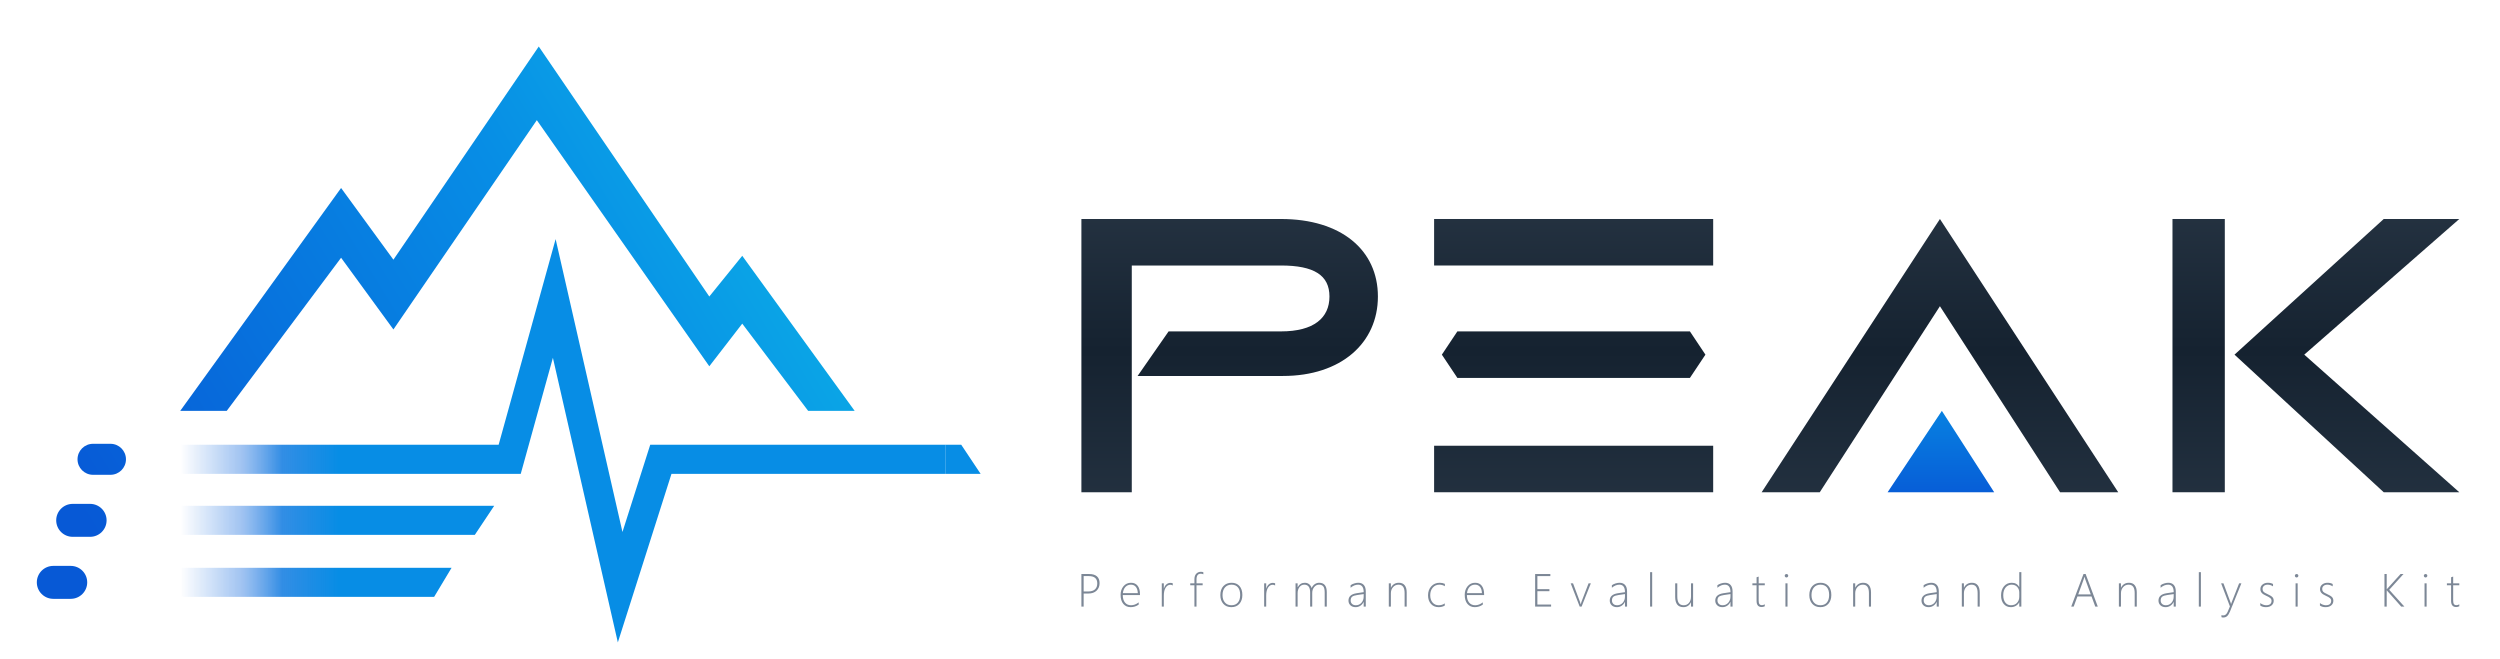
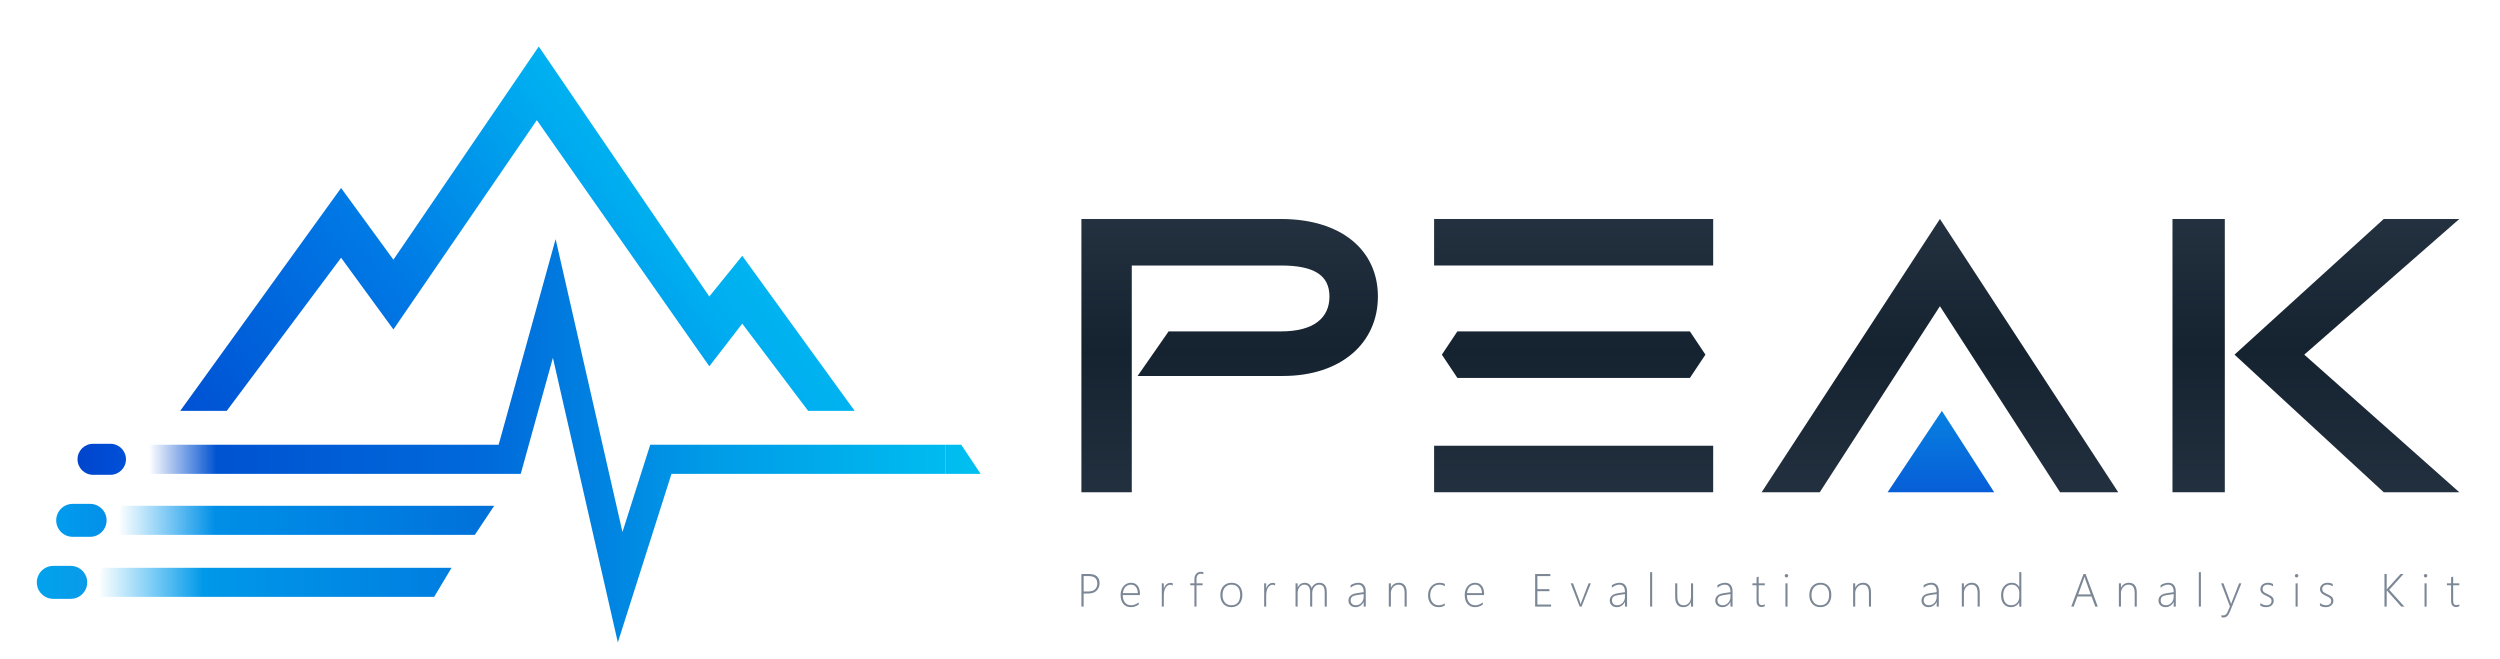
<svg xmlns="http://www.w3.org/2000/svg" width="1290" height="340" viewBox="0 0 1290 340" role="img" aria-labelledby="title desc" shape-rendering="geometricPrecision">
  <defs>
-     <linearGradient id="markGradient" x1="70" y1="310" x2="520" y2="35" gradientUnits="userSpaceOnUse">
-       <stop offset="0" stop-color="#0759D6" />
-       <stop offset="0.52" stop-color="#078DE5" />
-       <stop offset="1" stop-color="#10CDE9" />
+     <linearGradient id="markGradient" x1="93" y1="310" x2="441" y2="35" gradientUnits="userSpaceOnUse">
+       <stop offset="0" stop-color="#003FCB" />
+       <stop offset="0.43" stop-color="#0078E5" />
+       <stop offset="0.7" stop-color="#00AEF0" />
+       <stop offset="1" stop-color="#03C8F3" />
    </linearGradient>
-     <linearGradient id="trailGradient" x1="70" y1="0" x2="175" y2="0" gradientUnits="userSpaceOnUse">
-       <stop offset="0" stop-color="#4B8DE5" stop-opacity="0" />
-       <stop offset="0.22" stop-color="#4B8DE5" stop-opacity="0" />
-       <stop offset="0.52" stop-color="#4B8DE5" stop-opacity="0.52" />
-       <stop offset="0.72" stop-color="#167EE1" stop-opacity="0.88" />
-       <stop offset="1" stop-color="#078DE5" />
+     <linearGradient id="signalGradient" x1="68" y1="0" x2="506" y2="0" gradientUnits="userSpaceOnUse">
+       <stop offset="0" stop-color="#004ACE" stop-opacity="0" />
+       <stop offset="0.02" stop-color="#004ACE" stop-opacity="0" />
+       <stop offset="0.1" stop-color="#0053D1" />
+       <stop offset="0.42" stop-color="#006ADB" />
+       <stop offset="0.68" stop-color="#009BE7" />
+       <stop offset="1" stop-color="#00C0F0" />
+     </linearGradient>
+     <linearGradient id="midTrailGradient" x1="55" y1="0" x2="255" y2="0" gradientUnits="userSpaceOnUse">
+       <stop offset="0" stop-color="#009CEE" stop-opacity="0" />
+       <stop offset="0.03" stop-color="#009CEE" stop-opacity="0" />
+       <stop offset="0.28" stop-color="#008FE7" />
+       <stop offset="0.65" stop-color="#0080E2" />
+       <stop offset="1" stop-color="#0070D8" />
+     </linearGradient>
+     <linearGradient id="lowTrailGradient" x1="45" y1="0" x2="233" y2="0" gradientUnits="userSpaceOnUse">
+       <stop offset="0" stop-color="#00A2EF" stop-opacity="0" />
+       <stop offset="0.03" stop-color="#00A2EF" stop-opacity="0" />
+       <stop offset="0.32" stop-color="#0098E9" />
+       <stop offset="1" stop-color="#007EE1" />
+     </linearGradient>
+     <linearGradient id="dotTopGradient" x1="40" y1="0" x2="65" y2="0" gradientUnits="userSpaceOnUse">
+       <stop offset="0" stop-color="#0045CC" />
+       <stop offset="1" stop-color="#0050D8" />
+     </linearGradient>
+     <linearGradient id="dotMidGradient" x1="29" y1="0" x2="55" y2="0" gradientUnits="userSpaceOnUse">
+       <stop offset="0" stop-color="#009CEE" />
+       <stop offset="1" stop-color="#0490E8" />
+     </linearGradient>
+     <linearGradient id="dotLowGradient" x1="19" y1="0" x2="45" y2="0" gradientUnits="userSpaceOnUse">
+       <stop offset="0" stop-color="#01A2ED" />
+       <stop offset="1" stop-color="#099BEA" />
    </linearGradient>
    <linearGradient id="wordGradient" x1="0" y1="90" x2="0" y2="265" gradientUnits="userSpaceOnUse">
      <stop offset="0" stop-color="#283645" />
      <stop offset="0.52" stop-color="#152230" />
      <stop offset="1" stop-color="#243241" />
    </linearGradient>
    <linearGradient id="accentGradient" x1="0" y1="180" x2="0" y2="260" gradientUnits="userSpaceOnUse">
      <stop offset="0" stop-color="#079BE8" />
      <stop offset="1" stop-color="#0759D6" />
    </linearGradient>
  </defs>
  <path d="M93 212 176 97 203 134 278 24 366 153 383 132 441 212H417L383 167 366 189 277 62 203 170 176 133 117 212Z" fill="url(#markGradient)" />
-   <path d="M74 237H263L286 154 320 303 341 237H488" fill="none" stroke="url(#trailGradient)" stroke-width="15" stroke-linecap="butt" stroke-linejoin="miter" stroke-miterlimit="20" />
-   <path d="M488 229.5H496L506 244.5H488Z" fill="url(#trailGradient)" />
-   <path d="M63 261H255L245 276H63ZM53 293H233L224 308H53Z" fill="url(#trailGradient)" />
-   <g fill="url(#markGradient)">
-     <rect x="40" y="229" width="25" height="16" rx="8" />
-     <rect x="29" y="260" width="26" height="17" rx="8.5" />
-     <rect x="19" y="292" width="26" height="17" rx="8.5" />
-   </g>
+   <path d="M74 237H263L286 154 320 303 341 237H488" fill="none" stroke="url(#signalGradient)" stroke-width="15" stroke-linecap="butt" stroke-linejoin="miter" stroke-miterlimit="20" />
+   <path d="M488 229.5H496L506 244.5H488Z" fill="url(#signalGradient)" />
+   <path d="M63 261H255L245 276H53Z" fill="url(#midTrailGradient)" />
+   <path d="M53 293H233L224 308H43Z" fill="url(#lowTrailGradient)" />
+   <rect x="40" y="229" width="25" height="16" rx="8" fill="url(#dotTopGradient)" />
+   <rect x="29" y="260" width="26" height="17" rx="8.5" fill="url(#dotMidGradient)" />
+   <rect x="19" y="292" width="26" height="17" rx="8.5" fill="url(#dotLowGradient)" />
  <g fill="url(#wordGradient)">
    <path d="M558 113H661C692 113 711 129 711 153S692 194 662 194H587L603 171H661C678 171 686 164 686 153S678 137 661 137H584V254H558Z" />
    <rect x="740" y="113" width="144" height="24" />
    <path d="M752 171H872L880 183 872 195H752L744 183Z" />
    <rect x="740" y="230" width="144" height="24" />
    <path d="M909 254 1001 113 1093 254H1063L1001 158 939 254Z" />
    <rect x="1121" y="113" width="27" height="141" />
    <path d="M1153 183 1230 113H1269L1189 183 1269 254H1230Z" />
  </g>
  <path d="M974 254 1002 212 1029 254Z" fill="url(#accentGradient)" />
  <g aria-label="Performance Evaluation and Analysis Kit">
    <path d="M283 575V0H184V1434H530Q751 1434 868.0 1331.5Q985 1229 985 1032Q985 832 854.5 703.5Q724 575 489 575ZM283 1343V666H487Q681 666 782.0 758.5Q883 851 883 1020Q883 1343 512 1343Z" fill="#7C8796" transform="translate(555.8438 313) scale(0.01171875 -0.01171875)" />
    <path d="M186 508Q186 297 283.5 178.0Q381 59 551 59Q723 59 887 186V88Q728 -25 532 -25Q334 -25 212.0 117.0Q90 259 90 518Q90 742 217.5 895.5Q345 1049 549 1049Q740 1049 842.0 915.0Q944 781 944 549V508ZM848 592Q842 769 763.0 867.0Q684 965 545 965Q401 965 306.5 868.5Q212 772 190 592Z" fill="#7C8796" transform="translate(577.17 313) scale(0.01171875 -0.01171875)" />
    <path d="M647 928Q601 961 539 961Q418 961 336.0 836.0Q254 711 254 481V0H164V1024H254V797H258Q293 914 369.0 979.0Q445 1044 545 1044Q602 1044 647 1026Z" fill="#7C8796" transform="translate(597.5588 313) scale(0.01171875 -0.01171875)" />
    <path d="M612 1419Q575 1448 500 1448Q311 1448 311 1194V1024H582V940H311V0H219V940H35V1024H219V1202Q219 1364 300.5 1448.0Q382 1532 504 1532Q569 1532 612 1513Z" fill="#7C8796" transform="translate(613.7523 313) scale(0.01171875 -0.01171875)" />
    <path d="M575 -25Q351 -25 220.5 122.5Q90 270 90 506Q90 761 226.5 905.0Q363 1049 586 1049Q805 1049 932.0 906.0Q1059 763 1059 510Q1059 271 929.5 123.0Q800 -25 575 -25ZM582 965Q401 965 293.5 843.0Q186 721 186 504Q186 303 291.0 181.0Q396 59 578 59Q763 59 863.0 179.0Q963 299 963 512Q963 731 863.5 848.0Q764 965 582 965Z" fill="#7C8796" transform="translate(628.6449 313) scale(0.01171875 -0.01171875)" />
    <path d="M647 928Q601 961 539 961Q418 961 336.0 836.0Q254 711 254 481V0H164V1024H254V797H258Q293 914 369.0 979.0Q445 1044 545 1044Q602 1044 647 1026Z" fill="#7C8796" transform="translate(650.3814 313) scale(0.01171875 -0.01171875)" />
    <path d="M1448 0V616Q1448 809 1387.5 887.0Q1327 965 1196 965Q1075 965 987.0 861.0Q899 757 899 600V0H807V623Q807 965 547 965Q422 965 339.0 860.5Q256 756 256 590V0H164V1024H256V854H260Q367 1049 573 1049Q685 1049 764.5 984.5Q844 920 872 815Q920 926 1009.5 987.5Q1099 1049 1204 1049Q1540 1049 1540 633V0Z" fill="#7C8796" transform="translate(666.5748 313) scale(0.01171875 -0.01171875)" />
    <path d="M776 0V205H772Q723 100 629.5 37.5Q536 -25 422 -25Q276 -25 191.0 57.0Q106 139 106 264Q106 532 461 588L776 635Q776 965 528 965Q359 965 199 829V940Q256 985 353.5 1017.0Q451 1049 537 1049Q695 1049 781.5 951.0Q868 853 868 666V0ZM494 510Q333 487 268.0 435.5Q203 384 203 268Q203 177 263.5 118.0Q324 59 432 59Q580 59 678.0 168.5Q776 278 776 451V551Z" fill="#7C8796" transform="translate(694.5691 313) scale(0.01171875 -0.01171875)" />
    <path d="M860 0V596Q860 965 594 965Q446 965 351.0 856.5Q256 748 256 588V0H164V1024H256V838H260Q372 1049 610 1049Q776 1049 864.0 938.5Q952 828 952 623V0Z" fill="#7C8796" transform="translate(714.7 313) scale(0.01171875 -0.01171875)" />
    <path d="M827 45Q713 -25 555 -25Q346 -25 218.0 118.5Q90 262 90 494Q90 738 234.0 893.5Q378 1049 604 1049Q721 1049 831 1001V897Q721 965 590 965Q410 965 298.0 835.5Q186 706 186 500Q186 301 288.5 180.0Q391 59 559 59Q713 59 827 141Z" fill="#7C8796" transform="translate(735.8154 313) scale(0.01171875 -0.01171875)" />
    <path d="M186 508Q186 297 283.5 178.0Q381 59 551 59Q723 59 887 186V88Q728 -25 532 -25Q334 -25 212.0 117.0Q90 259 90 518Q90 742 217.5 895.5Q345 1049 549 1049Q740 1049 842.0 915.0Q944 781 944 549V508ZM848 592Q842 769 763.0 867.0Q684 965 545 965Q401 965 306.5 868.5Q212 772 190 592Z" fill="#7C8796" transform="translate(754.7393 313) scale(0.01171875 -0.01171875)" />
    <path d="M184 0V1434H854V1343H283V768H813V678H283V90H887V0Z" fill="#7C8796" transform="translate(789.9739 313) scale(0.01171875 -0.01171875)" />
    <path d="M500 0H416L20 1024H123L428 209Q450 150 459 102H463Q476 165 492 205L807 1024H907Z" fill="#7C8796" transform="translate(810.2455 313) scale(0.01171875 -0.01171875)" />
    <path d="M776 0V205H772Q723 100 629.5 37.5Q536 -25 422 -25Q276 -25 191.0 57.0Q106 139 106 264Q106 532 461 588L776 635Q776 965 528 965Q359 965 199 829V940Q256 985 353.5 1017.0Q451 1049 537 1049Q695 1049 781.5 951.0Q868 853 868 666V0ZM494 510Q333 487 268.0 435.5Q203 384 203 268Q203 177 263.5 118.0Q324 59 432 59Q580 59 678.0 168.5Q776 278 776 451V551Z" fill="#7C8796" transform="translate(829.3921 313) scale(0.01171875 -0.01171875)" />
    <path d="M164 0V1516H256V0Z" fill="#7C8796" transform="translate(849.523 313) scale(0.01171875 -0.01171875)" />
    <path d="M840 0V186H836Q729 -25 506 -25Q143 -25 143 432V1024H236V455Q236 247 304.5 153.0Q373 59 520 59Q663 59 751.5 164.0Q840 269 840 444V1024H932V0Z" fill="#7C8796" transform="translate(862.7165 313) scale(0.01171875 -0.01171875)" />
    <path d="M776 0V205H772Q723 100 629.5 37.5Q536 -25 422 -25Q276 -25 191.0 57.0Q106 139 106 264Q106 532 461 588L776 635Q776 965 528 965Q359 965 199 829V940Q256 985 353.5 1017.0Q451 1049 537 1049Q695 1049 781.5 951.0Q868 853 868 666V0ZM494 510Q333 487 268.0 435.5Q203 384 203 268Q203 177 263.5 118.0Q324 59 432 59Q580 59 678.0 168.5Q776 278 776 451V551Z" fill="#7C8796" transform="translate(883.8318 313) scale(0.01171875 -0.01171875)" />
    <path d="M569 14Q497 -20 434 -20Q207 -20 207 252V940H23V1024H207V1290Q229 1298 253 1306Q277 1313 299 1321V1024H569V940H299V264Q299 158 332.5 110.5Q366 63 446 63Q503 63 569 100Z" fill="#7C8796" transform="translate(903.9628 313) scale(0.01171875 -0.01171875)" />
    <path d="M209 1282Q179 1282 156.0 1304.0Q133 1326 133 1360Q133 1393 156.5 1413.5Q180 1434 209 1434Q240 1434 263.5 1414.0Q287 1394 287 1360Q287 1328 264.0 1305.0Q241 1282 209 1282ZM164 0V1024H256V0Z" fill="#7C8796" transform="translate(919.3594 313) scale(0.01171875 -0.01171875)" />
    <path d="M575 -25Q351 -25 220.5 122.5Q90 270 90 506Q90 761 226.5 905.0Q363 1049 586 1049Q805 1049 932.0 906.0Q1059 763 1059 510Q1059 271 929.5 123.0Q800 -25 575 -25ZM582 965Q401 965 293.5 843.0Q186 721 186 504Q186 303 291.0 181.0Q396 59 578 59Q763 59 863.0 179.0Q963 299 963 512Q963 731 863.5 848.0Q764 965 582 965Z" fill="#7C8796" transform="translate(932.5528 313) scale(0.01171875 -0.01171875)" />
    <path d="M860 0V596Q860 965 594 965Q446 965 351.0 856.5Q256 748 256 588V0H164V1024H256V838H260Q372 1049 610 1049Q776 1049 864.0 938.5Q952 828 952 623V0Z" fill="#7C8796" transform="translate(954.2893 313) scale(0.01171875 -0.01171875)" />
    <path d="M776 0V205H772Q723 100 629.5 37.5Q536 -25 422 -25Q276 -25 191.0 57.0Q106 139 106 264Q106 532 461 588L776 635Q776 965 528 965Q359 965 199 829V940Q256 985 353.5 1017.0Q451 1049 537 1049Q695 1049 781.5 951.0Q868 853 868 666V0ZM494 510Q333 487 268.0 435.5Q203 384 203 268Q203 177 263.5 118.0Q324 59 432 59Q580 59 678.0 168.5Q776 278 776 451V551Z" fill="#7C8796" transform="translate(990.2504 313) scale(0.01171875 -0.01171875)" />
    <path d="M860 0V596Q860 965 594 965Q446 965 351.0 856.5Q256 748 256 588V0H164V1024H256V838H260Q372 1049 610 1049Q776 1049 864.0 938.5Q952 828 952 623V0Z" fill="#7C8796" transform="translate(1010.381 313) scale(0.01171875 -0.01171875)" />
    <path d="M891 0V186H887Q837 89 739.0 32.0Q641 -25 518 -25Q329 -25 209.5 113.0Q90 251 90 494Q90 742 220.5 895.5Q351 1049 559 1049Q789 1049 887 860H891V1516H983V0ZM891 623Q891 766 800.5 865.5Q710 965 557 965Q396 965 291.0 841.5Q186 718 186 502Q186 290 280.5 174.5Q375 59 524 59Q699 59 795.0 167.5Q891 276 891 432Z" fill="#7C8796" transform="translate(1031.497 313) scale(0.01171875 -0.01171875)" />
    <path d="M1118 0 954 446H332L168 0H59L600 1434H694L1229 0ZM678 1200Q667 1230 660 1259Q653 1284 645 1309H641Q624 1243 608 1202L367 537H920Z" fill="#7C8796" transform="translate(1068.055 313) scale(0.01171875 -0.01171875)" />
    <path d="M860 0V596Q860 965 594 965Q446 965 351.0 856.5Q256 748 256 588V0H164V1024H256V838H260Q372 1049 610 1049Q776 1049 864.0 938.5Q952 828 952 623V0Z" fill="#7C8796" transform="translate(1091.421 313) scale(0.01171875 -0.01171875)" />
    <path d="M776 0V205H772Q723 100 629.5 37.5Q536 -25 422 -25Q276 -25 191.0 57.0Q106 139 106 264Q106 532 461 588L776 635Q776 965 528 965Q359 965 199 829V940Q256 985 353.5 1017.0Q451 1049 537 1049Q695 1049 781.5 951.0Q868 853 868 666V0ZM494 510Q333 487 268.0 435.5Q203 384 203 268Q203 177 263.5 118.0Q324 59 432 59Q580 59 678.0 168.5Q776 278 776 451V551Z" fill="#7C8796" transform="translate(1112.536 313) scale(0.01171875 -0.01171875)" />
    <path d="M164 0V1516H256V0Z" fill="#7C8796" transform="translate(1132.667 313) scale(0.01171875 -0.01171875)" />
    <path d="M414 -209Q358 -347 290.0 -414.0Q222 -481 115 -481Q70 -481 35 -467V-375Q71 -389 119 -389Q242 -389 313 -219L408 8L20 1024H123L432 190Q442 163 446 149Q450 130 455 115H459L483 184L813 1024H913Z" fill="#7C8796" transform="translate(1145.861 313) scale(0.01171875 -0.01171875)" />
    <path d="M111 45V156Q163 111 237.0 85.0Q311 59 365 59Q606 59 606 256Q606 324 553.0 372.0Q500 420 381 471Q234 535 174.5 603.5Q115 672 115 770Q115 895 210.5 972.0Q306 1049 446 1049Q578 1049 672 995V891Q558 965 436 965Q335 965 273.0 912.5Q211 860 211 776Q211 703 250.0 657.5Q289 612 422 553Q582 481 642.0 419.5Q702 358 702 256Q702 134 610.5 54.5Q519 -25 358 -25Q210 -25 111 45Z" fill="#7C8796" transform="translate(1165.007 313) scale(0.01171875 -0.01171875)" />
    <path d="M209 1282Q179 1282 156.0 1304.0Q133 1326 133 1360Q133 1393 156.5 1413.5Q180 1434 209 1434Q240 1434 263.5 1414.0Q287 1394 287 1360Q287 1328 264.0 1305.0Q241 1282 209 1282ZM164 0V1024H256V0Z" fill="#7C8796" transform="translate(1182.595 313) scale(0.01171875 -0.01171875)" />
    <path d="M111 45V156Q163 111 237.0 85.0Q311 59 365 59Q606 59 606 256Q606 324 553.0 372.0Q500 420 381 471Q234 535 174.5 603.5Q115 672 115 770Q115 895 210.5 972.0Q306 1049 446 1049Q578 1049 672 995V891Q558 965 436 965Q335 965 273.0 912.5Q211 860 211 776Q211 703 250.0 657.5Q289 612 422 553Q582 481 642.0 419.5Q702 358 702 256Q702 134 610.5 54.5Q519 -25 358 -25Q210 -25 111 45Z" fill="#7C8796" transform="translate(1195.789 313) scale(0.01171875 -0.01171875)" />
    <path d="M922 0 311 686Q294 705 287 719H283V0H184V1434H283V758H287Q299 779 313 793L893 1434H1022L393 739L1061 0Z" fill="#7C8796" transform="translate(1228.223 313) scale(0.01171875 -0.01171875)" />
    <path d="M209 1282Q179 1282 156.0 1304.0Q133 1326 133 1360Q133 1393 156.5 1413.5Q180 1434 209 1434Q240 1434 263.5 1414.0Q287 1394 287 1360Q287 1328 264.0 1305.0Q241 1282 209 1282ZM164 0V1024H256V0Z" fill="#7C8796" transform="translate(1249.139 313) scale(0.01171875 -0.01171875)" />
    <path d="M569 14Q497 -20 434 -20Q207 -20 207 252V940H23V1024H207V1290Q229 1298 253 1306Q277 1313 299 1321V1024H569V940H299V264Q299 158 332.5 110.5Q366 63 446 63Q503 63 569 100Z" fill="#7C8796" transform="translate(1262.332 313) scale(0.01171875 -0.01171875)" />
  </g>
</svg>
